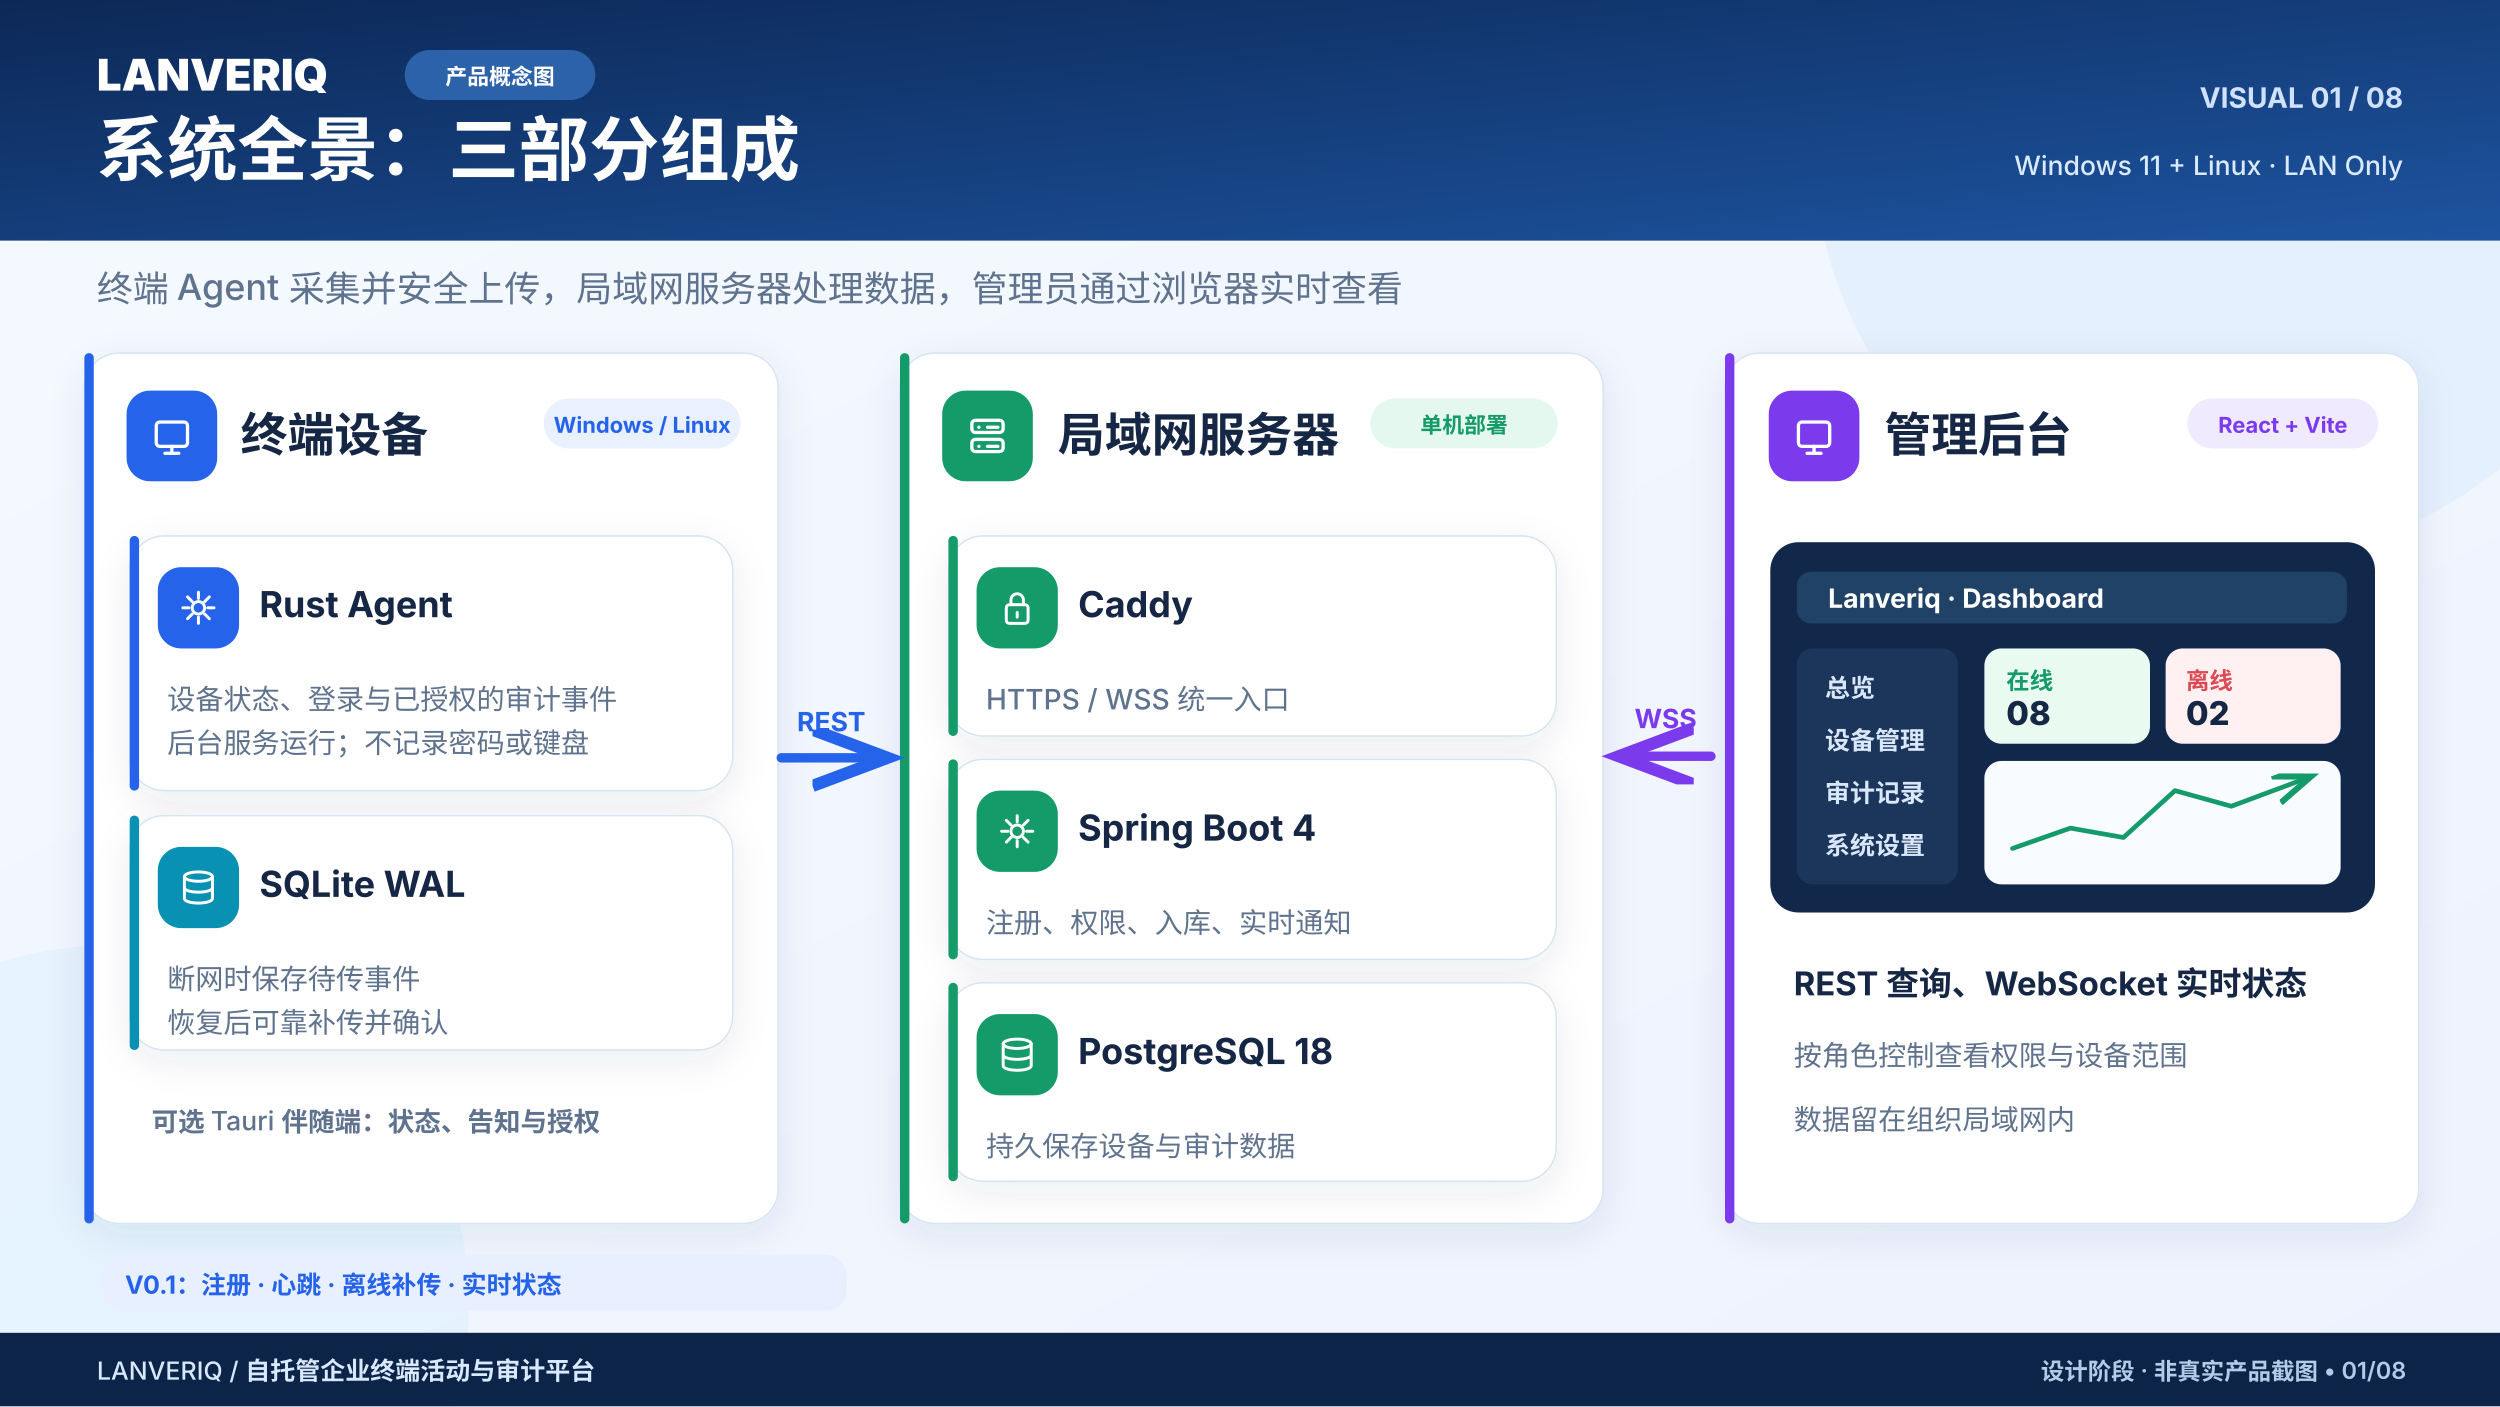
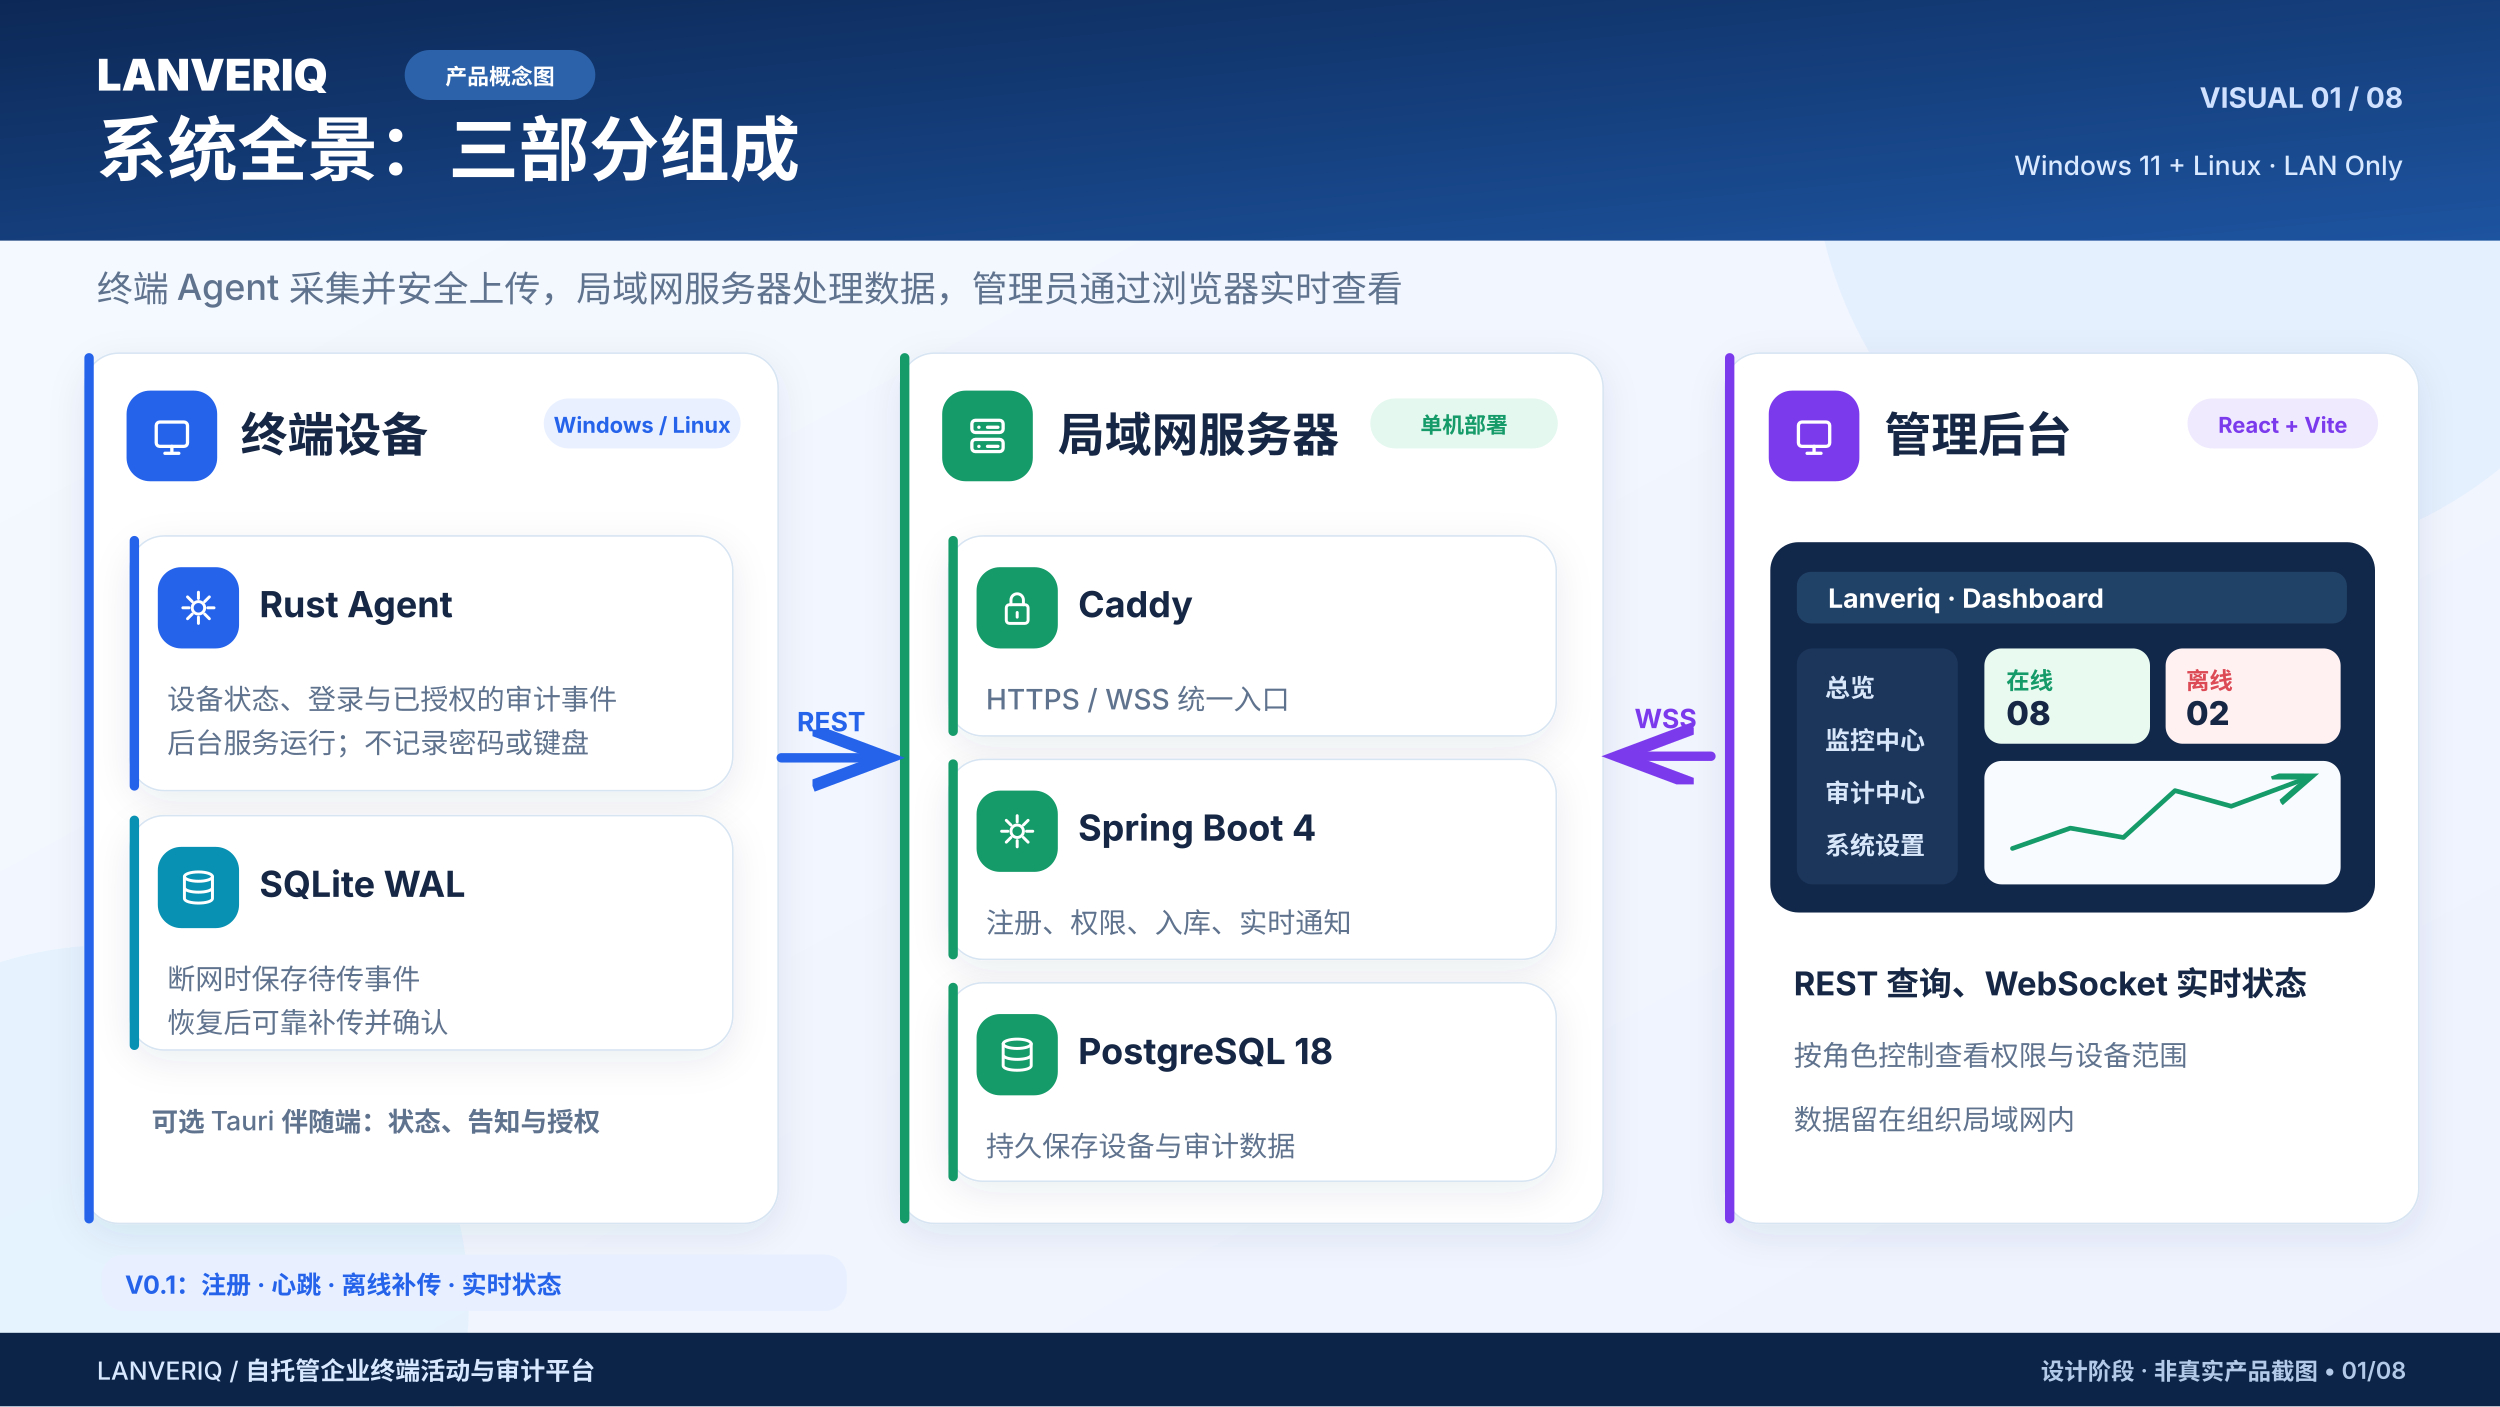
<svg xmlns="http://www.w3.org/2000/svg" width="1600" height="900" viewBox="0 0 1600 900" role="img" aria-labelledby="visualTitle visualDesc">
  <defs>
    <linearGradient id="sky" x1="0" y1="0" x2="1" y2="1">
      <stop stop-color="#F5FAFF" />
      <stop offset="1" stop-color="#EDF2FE" />
    </linearGradient>
    <linearGradient id="navy" x1="0" y1="0" x2="1" y2="1">
      <stop stop-color="#0C2856" />
      <stop offset="1" stop-color="#1D54A0" />
    </linearGradient>
    <filter id="shadow" x="-15%" y="-25%" width="140%" height="165%">
      <feDropShadow dx="0" dy="7" stdDeviation="12" flood-color="#0D3569" flood-opacity=".085" />
    </filter>
    <marker id="arrow" markerWidth="10" markerHeight="10" refX="8" refY="3" orient="auto">
      <path d="M0 0 8 3 0 6" fill="none" stroke="context-stroke" stroke-width="1.3" />
    </marker>
  </defs>
  <rect x="0" y="0" width="1600" height="900" rx="0" fill="url(#sky)" stroke="none" stroke-width="1" />
  <circle cx="1430" cy="90" r="270" fill="#DCEBFE" opacity=".56" />
  <circle cx="70" cy="835" r="230" fill="#E1F1FE" opacity=".75" />
  <rect x="0" y="0" width="1600" height="154" rx="0" fill="url(#navy)" stroke="none" stroke-width="1" />
  <text x="62" y="58" fill="#FFFFFF" font-size="28" font-weight="850" text-anchor="start" font-family="Inter,'Noto Sans SC','Noto Sans CJK SC','Microsoft YaHei',sans-serif">LANVERIQ</text>
  <rect x="259" y="32" width="122" height="32" rx="16" fill="#2C62A9" stroke="none" stroke-width="1" />
  <text x="320" y="54" fill="#FFFFFF" font-size="14" font-weight="700" text-anchor="middle" font-family="Inter,'Noto Sans SC','Noto Sans CJK SC','Microsoft YaHei',sans-serif">产品概念图</text>
  <text x="62" y="112" fill="#FFFFFF" font-size="45" font-weight="760" text-anchor="start" font-family="Inter,'Noto Sans SC','Noto Sans CJK SC','Microsoft YaHei',sans-serif">系统全景：三部分组成</text>
  <text x="1538" y="69" fill="#CFE1FF" font-size="18" font-weight="700" text-anchor="end" font-family="Inter,'Noto Sans SC','Noto Sans CJK SC','Microsoft YaHei',sans-serif">VISUAL 01 / 08</text>
  <text x="1538" y="112" fill="#D9E9FF" font-size="17" font-weight="500" text-anchor="end" font-family="Inter,'Noto Sans SC','Noto Sans CJK SC','Microsoft YaHei',sans-serif">Windows 11 + Linux  ·  LAN Only</text>
  <text x="62" y="193" fill="#60738E" font-size="23" font-weight="500" text-anchor="start" font-family="Inter,'Noto Sans SC','Noto Sans CJK SC','Microsoft YaHei',sans-serif">终端 Agent 采集并安全上传，局域网服务器处理数据，管理员通过浏览器实时查看</text>
  <g filter="url(#shadow)">
    <rect x="54" y="226" width="444" height="557" rx="22" fill="#FFFFFF" stroke="#D7E4F2" stroke-width="1" />
  </g>
  <rect x="54" y="226" width="6" height="557" rx="3" fill="#2563EB" stroke="none" stroke-width="1" />
  <rect x="81" y="250" width="58" height="58" rx="15" fill="#2563EB" stroke="none" stroke-width="1" />
  <g transform="translate(96.66,265.66) scale(1.111667)" stroke="white" stroke-width="1.9" stroke-linecap="round" stroke-linejoin="round" fill="none">
    <rect x="3" y="4" width="18" height="14" rx="2" />
    <path d="M8 22h8M12 18v4" />
  </g>
  <text x="154" y="289" fill="#152744" font-size="30" font-weight="800" text-anchor="start" font-family="Inter,'Noto Sans SC','Noto Sans CJK SC','Microsoft YaHei',sans-serif">终端设备</text>
  <rect x="348" y="255" width="126" height="32" rx="16" fill="#E9F0FF" stroke="none" stroke-width="1" />
  <text x="411" y="277" fill="#2563EB" font-size="14" font-weight="700" text-anchor="middle" font-family="Inter,'Noto Sans SC','Noto Sans CJK SC','Microsoft YaHei',sans-serif">Windows / Linux</text>
  <g filter="url(#shadow)">
    <rect x="83" y="343" width="386" height="163" rx="22" fill="#FFFFFF" stroke="#D7E4F2" stroke-width="1" />
  </g>
  <rect x="83" y="343" width="6" height="163" rx="3" fill="#2563EB" stroke="none" stroke-width="1" />
  <rect x="101" y="363" width="52" height="52" rx="15" fill="#2563EB" stroke="none" stroke-width="1" />
  <g transform="translate(115.04,377.04) scale(0.9966667)" stroke="white" stroke-width="1.9" stroke-linecap="round" stroke-linejoin="round" fill="none">
    <circle cx="12" cy="12" r="4" />
    <path d="M12 2v4M12 18v4M2 12h4M18 12h4M5 5l3 3M16 16l3 3M19 5l-3 3M8 16l-3 3" />
  </g>
  <text x="166" y="395" fill="#152744" font-size="23" font-weight="750" text-anchor="start" font-family="Inter,'Noto Sans SC','Noto Sans CJK SC','Microsoft YaHei',sans-serif">Rust Agent</text>
  <text x="107" y="454" fill="#60738E" font-size="18" font-weight="480" text-anchor="start" font-family="Inter,'Noto Sans SC','Noto Sans CJK SC','Microsoft YaHei',sans-serif">设备状态、登录与已授权的审计事件</text>
  <text x="107" y="481.9" fill="#60738E" font-size="18" font-weight="480" text-anchor="start" font-family="Inter,'Noto Sans SC','Noto Sans CJK SC','Microsoft YaHei',sans-serif">后台服务运行；不记录密码或键盘</text>
  <g filter="url(#shadow)">
    <rect x="83" y="522" width="386" height="150" rx="22" fill="#FFFFFF" stroke="#D7E4F2" stroke-width="1" />
  </g>
  <rect x="83" y="522" width="6" height="150" rx="3" fill="#0891B2" stroke="none" stroke-width="1" />
  <rect x="101" y="542" width="52" height="52" rx="15" fill="#0891B2" stroke="none" stroke-width="1" />
  <g transform="translate(115.04,556.04) scale(0.9966667)" stroke="white" stroke-width="1.9" stroke-linecap="round" stroke-linejoin="round" fill="none">
    <ellipse cx="12" cy="5" rx="9" ry="3" />
    <path d="M3 5v14c0 4 18 4 18 0V5M3 12c0 4 18 4 18 0" />
  </g>
  <text x="166" y="574" fill="#152744" font-size="23" font-weight="750" text-anchor="start" font-family="Inter,'Noto Sans SC','Noto Sans CJK SC','Microsoft YaHei',sans-serif">SQLite WAL</text>
  <text x="107" y="633" fill="#60738E" font-size="18" font-weight="480" text-anchor="start" font-family="Inter,'Noto Sans SC','Noto Sans CJK SC','Microsoft YaHei',sans-serif">断网时保存待传事件</text>
  <text x="107" y="660.9" fill="#60738E" font-size="18" font-weight="480" text-anchor="start" font-family="Inter,'Noto Sans SC','Noto Sans CJK SC','Microsoft YaHei',sans-serif">恢复后可靠补传并确认</text>
  <text x="97" y="724" fill="#60738E" font-size="17" font-weight="550" text-anchor="start" font-family="Inter,'Noto Sans SC','Noto Sans CJK SC','Microsoft YaHei',sans-serif">可选 Tauri 伴随端：状态、告知与授权</text>
  <g filter="url(#shadow)">
    <rect x="576" y="226" width="450" height="557" rx="22" fill="#FFFFFF" stroke="#D7E4F2" stroke-width="1" />
  </g>
  <rect x="576" y="226" width="6" height="557" rx="3" fill="#159A69" stroke="none" stroke-width="1" />
  <rect x="603" y="250" width="58" height="58" rx="15" fill="#159A69" stroke="none" stroke-width="1" />
  <g transform="translate(618.66,265.66) scale(1.111667)" stroke="white" stroke-width="1.9" stroke-linecap="round" stroke-linejoin="round" fill="none">
    <rect x="3" y="3" width="18" height="7" rx="2" />
    <rect x="3" y="14" width="18" height="7" rx="2" />
    <path d="M7 7h.1M7 18h.1M12 7h6M12 18h6" />
  </g>
  <text x="677" y="289" fill="#152744" font-size="30" font-weight="800" text-anchor="start" font-family="Inter,'Noto Sans SC','Noto Sans CJK SC','Microsoft YaHei',sans-serif">局域网服务器</text>
  <rect x="877" y="255" width="120" height="32" rx="16" fill="#E4F8EF" stroke="none" stroke-width="1" />
  <text x="937" y="277" fill="#159A69" font-size="14" font-weight="700" text-anchor="middle" font-family="Inter,'Noto Sans SC','Noto Sans CJK SC','Microsoft YaHei',sans-serif">单机部署</text>
  <g filter="url(#shadow)">
    <rect x="607" y="343" width="389" height="128" rx="22" fill="#FFFFFF" stroke="#D7E4F2" stroke-width="1" />
  </g>
  <rect x="607" y="343" width="6" height="128" rx="3" fill="#159A69" stroke="none" stroke-width="1" />
  <rect x="625" y="363" width="52" height="52" rx="15" fill="#159A69" stroke="none" stroke-width="1" />
  <g transform="translate(639.04,377.04) scale(0.9966667)" stroke="white" stroke-width="1.9" stroke-linecap="round" stroke-linejoin="round" fill="none">
    <rect x="5" y="10" width="14" height="12" rx="2" />
    <path d="M8 10V7a4 4 0 0 1 8 0v3M12 15v3" />
  </g>
  <text x="690" y="395" fill="#152744" font-size="23" font-weight="750" text-anchor="start" font-family="Inter,'Noto Sans SC','Noto Sans CJK SC','Microsoft YaHei',sans-serif">Caddy</text>
  <text x="631" y="454" fill="#60738E" font-size="18" font-weight="480" text-anchor="start" font-family="Inter,'Noto Sans SC','Noto Sans CJK SC','Microsoft YaHei',sans-serif">HTTPS / WSS 统一入口</text>
  <g filter="url(#shadow)">
    <rect x="607" y="486" width="389" height="128" rx="22" fill="#FFFFFF" stroke="#D7E4F2" stroke-width="1" />
  </g>
  <rect x="607" y="486" width="6" height="128" rx="3" fill="#159A69" stroke="none" stroke-width="1" />
  <rect x="625" y="506" width="52" height="52" rx="15" fill="#159A69" stroke="none" stroke-width="1" />
  <g transform="translate(639.04,520.04) scale(0.9966667)" stroke="white" stroke-width="1.9" stroke-linecap="round" stroke-linejoin="round" fill="none">
    <circle cx="12" cy="12" r="4" />
    <path d="M12 2v4M12 18v4M2 12h4M18 12h4M5 5l3 3M16 16l3 3M19 5l-3 3M8 16l-3 3" />
  </g>
  <text x="690" y="538" fill="#152744" font-size="23" font-weight="750" text-anchor="start" font-family="Inter,'Noto Sans SC','Noto Sans CJK SC','Microsoft YaHei',sans-serif">Spring Boot 4</text>
  <text x="631" y="597" fill="#60738E" font-size="18" font-weight="480" text-anchor="start" font-family="Inter,'Noto Sans SC','Noto Sans CJK SC','Microsoft YaHei',sans-serif">注册、权限、入库、实时通知</text>
  <g filter="url(#shadow)">
    <rect x="607" y="629" width="389" height="127" rx="22" fill="#FFFFFF" stroke="#D7E4F2" stroke-width="1" />
  </g>
  <rect x="607" y="629" width="6" height="127" rx="3" fill="#159A69" stroke="none" stroke-width="1" />
  <rect x="625" y="649" width="52" height="52" rx="15" fill="#159A69" stroke="none" stroke-width="1" />
  <g transform="translate(639.04,663.04) scale(0.9966667)" stroke="white" stroke-width="1.9" stroke-linecap="round" stroke-linejoin="round" fill="none">
    <ellipse cx="12" cy="5" rx="9" ry="3" />
    <path d="M3 5v14c0 4 18 4 18 0V5M3 12c0 4 18 4 18 0" />
  </g>
  <text x="690" y="681" fill="#152744" font-size="23" font-weight="750" text-anchor="start" font-family="Inter,'Noto Sans SC','Noto Sans CJK SC','Microsoft YaHei',sans-serif">PostgreSQL 18</text>
  <text x="631" y="740" fill="#60738E" font-size="18" font-weight="480" text-anchor="start" font-family="Inter,'Noto Sans SC','Noto Sans CJK SC','Microsoft YaHei',sans-serif">持久保存设备与审计数据</text>
  <g filter="url(#shadow)">
    <rect x="1104" y="226" width="444" height="557" rx="22" fill="#FFFFFF" stroke="#D7E4F2" stroke-width="1" />
  </g>
  <rect x="1104" y="226" width="6" height="557" rx="3" fill="#7C3AED" stroke="none" stroke-width="1" />
  <rect x="1132" y="250" width="58" height="58" rx="15" fill="#7C3AED" stroke="none" stroke-width="1" />
  <g transform="translate(1147.66,265.66) scale(1.111667)" stroke="white" stroke-width="1.9" stroke-linecap="round" stroke-linejoin="round" fill="none">
    <rect x="3" y="4" width="18" height="14" rx="2" />
    <path d="M8 22h8M12 18v4" />
  </g>
  <text x="1206" y="289" fill="#152744" font-size="30" font-weight="800" text-anchor="start" font-family="Inter,'Noto Sans SC','Noto Sans CJK SC','Microsoft YaHei',sans-serif">管理后台</text>
  <rect x="1400" y="255" width="122" height="32" rx="16" fill="#F0EAFE" stroke="none" stroke-width="1" />
  <text x="1461" y="277" fill="#7C3AED" font-size="14" font-weight="700" text-anchor="middle" font-family="Inter,'Noto Sans SC','Noto Sans CJK SC','Microsoft YaHei',sans-serif">React + Vite</text>
  <rect x="1133" y="347" width="387" height="237" rx="18" fill="#12284A" stroke="none" stroke-width="1" />
  <rect x="1150" y="366" width="352" height="33" rx="9" fill="#214267" stroke="none" stroke-width="1" />
  <text x="1170" y="389" fill="#FFFFFF" font-size="17" font-weight="680" text-anchor="start" font-family="Inter,'Noto Sans SC','Noto Sans CJK SC','Microsoft YaHei',sans-serif">Lanveriq  ·  Dashboard</text>
  <rect x="1150" y="415" width="103" height="151" rx="10" fill="#1B355B" stroke="none" stroke-width="1" />
  <text x="1168" y="446" fill="#D9E7FA" font-size="16" font-weight="550" text-anchor="start" font-family="Inter,'Noto Sans SC','Noto Sans CJK SC','Microsoft YaHei',sans-serif">总览</text>
-   <text x="1168" y="479.6" fill="#D9E7FA" font-size="16" font-weight="550" text-anchor="start" font-family="Inter,'Noto Sans SC','Noto Sans CJK SC','Microsoft YaHei',sans-serif">设备管理</text>
-   <text x="1168" y="513.2" fill="#D9E7FA" font-size="16" font-weight="550" text-anchor="start" font-family="Inter,'Noto Sans SC','Noto Sans CJK SC','Microsoft YaHei',sans-serif">审计记录</text>
+   <text x="1168" y="479.6" fill="#D9E7FA" font-size="16" font-weight="550" text-anchor="start" font-family="Inter,'Noto Sans SC','Noto Sans CJK SC','Microsoft YaHei',sans-serif">监控中心</text>
+   <text x="1168" y="513.2" fill="#D9E7FA" font-size="16" font-weight="550" text-anchor="start" font-family="Inter,'Noto Sans SC','Noto Sans CJK SC','Microsoft YaHei',sans-serif">审计中心</text>
  <text x="1168" y="546.8" fill="#D9E7FA" font-size="16" font-weight="550" text-anchor="start" font-family="Inter,'Noto Sans SC','Noto Sans CJK SC','Microsoft YaHei',sans-serif">系统设置</text>
  <rect x="1270" y="415" width="106" height="61" rx="11" fill="#E9FAF1" stroke="none" stroke-width="1" />
  <text x="1284" y="441" fill="#159A69" font-size="15" font-weight="680" text-anchor="start" font-family="Inter,'Noto Sans SC','Noto Sans CJK SC','Microsoft YaHei',sans-serif">在线</text>
  <text x="1284" y="464" fill="#152744" font-size="21" font-weight="780" text-anchor="start" font-family="Inter,'Noto Sans SC','Noto Sans CJK SC','Microsoft YaHei',sans-serif">08</text>
  <rect x="1386" y="415" width="112" height="61" rx="11" fill="#FFF1F2" stroke="none" stroke-width="1" />
  <text x="1399" y="441" fill="#DC4A55" font-size="15" font-weight="680" text-anchor="start" font-family="Inter,'Noto Sans SC','Noto Sans CJK SC','Microsoft YaHei',sans-serif">离线</text>
  <text x="1399" y="464" fill="#152744" font-size="21" font-weight="780" text-anchor="start" font-family="Inter,'Noto Sans SC','Noto Sans CJK SC','Microsoft YaHei',sans-serif">02</text>
  <rect x="1270" y="487" width="228" height="79" rx="11" fill="#F8FBFF" stroke="none" stroke-width="1" />
  <path d="M1288 543 L1325 530 L1359 536 L1392 506 L1428 516 L1479 497" fill="none" stroke="#159A69" stroke-width="3" stroke-linecap="round" stroke-linejoin="round" marker-end="url(#arrow)" />
  <text x="1148" y="637" fill="#152744" font-size="21" font-weight="700" text-anchor="start" font-family="Inter,'Noto Sans SC','Noto Sans CJK SC','Microsoft YaHei',sans-serif">REST 查询、WebSocket 实时状态</text>
  <text x="1148" y="682" fill="#60738E" font-size="18" font-weight="520" text-anchor="start" font-family="Inter,'Noto Sans SC','Noto Sans CJK SC','Microsoft YaHei',sans-serif">按角色控制查看权限与设备范围</text>
  <text x="1148" y="723" fill="#60738E" font-size="18" font-weight="520" text-anchor="start" font-family="Inter,'Noto Sans SC','Noto Sans CJK SC','Microsoft YaHei',sans-serif">数据留在组织局域网内</text>
  <path d="M500 485 H568" fill="none" stroke="#2563EB" stroke-width="6" stroke-linecap="round" stroke-linejoin="round" marker-end="url(#arrow)" />
  <text x="532" y="468" fill="#2563EB" font-size="17" font-weight="720" text-anchor="middle" font-family="Inter,'Noto Sans SC','Noto Sans CJK SC','Microsoft YaHei',sans-serif">REST</text>
  <path d="M1095 484 H1036" fill="none" stroke="#7C3AED" stroke-width="6" stroke-linecap="round" stroke-linejoin="round" marker-end="url(#arrow)" />
  <text x="1066" y="466" fill="#7C3AED" font-size="17" font-weight="720" text-anchor="middle" font-family="Inter,'Noto Sans SC','Noto Sans CJK SC','Microsoft YaHei',sans-serif">WSS</text>
  <rect x="65" y="803" width="477" height="36" rx="14" fill="#E8F0FF" stroke="none" stroke-width="1" />
  <text x="80" y="828" fill="#2563EB" font-size="16" font-weight="700" text-anchor="start" font-family="Inter,'Noto Sans SC','Noto Sans CJK SC','Microsoft YaHei',sans-serif">V0.1：注册 · 心跳 · 离线补传 · 实时状态</text>
  <rect x="0" y="853" width="1600" height="47" rx="0" fill="#0B2447" stroke="none" stroke-width="1" />
  <text x="62" y="883" fill="#D7E8FF" font-size="16" font-weight="550" text-anchor="start" font-family="Inter,'Noto Sans SC','Noto Sans CJK SC','Microsoft YaHei',sans-serif">LANVERIQ  /  自托管企业终端活动与审计平台</text>
  <text x="1540" y="883" fill="#B3CAE8" font-size="15" font-weight="600" text-anchor="end" font-family="Inter,'Noto Sans SC','Noto Sans CJK SC','Microsoft YaHei',sans-serif">设计阶段 · 非真实产品截图  •  01/08</text>
</svg>
